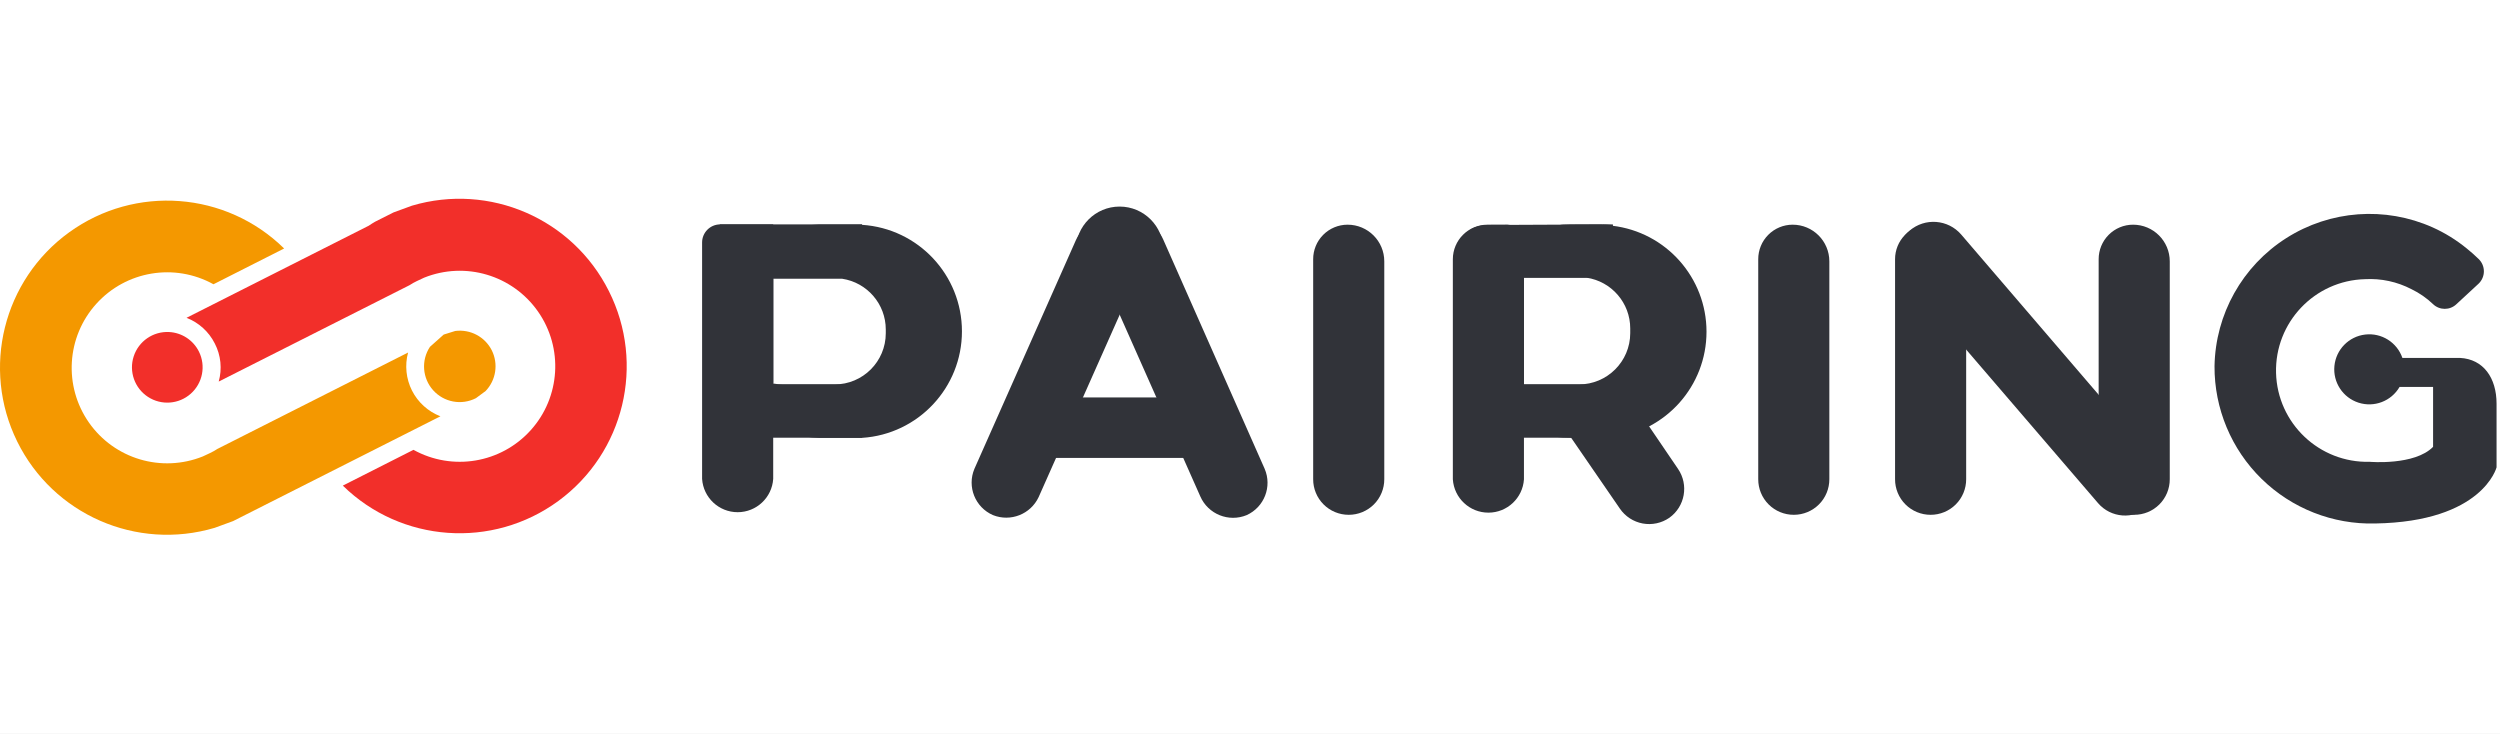
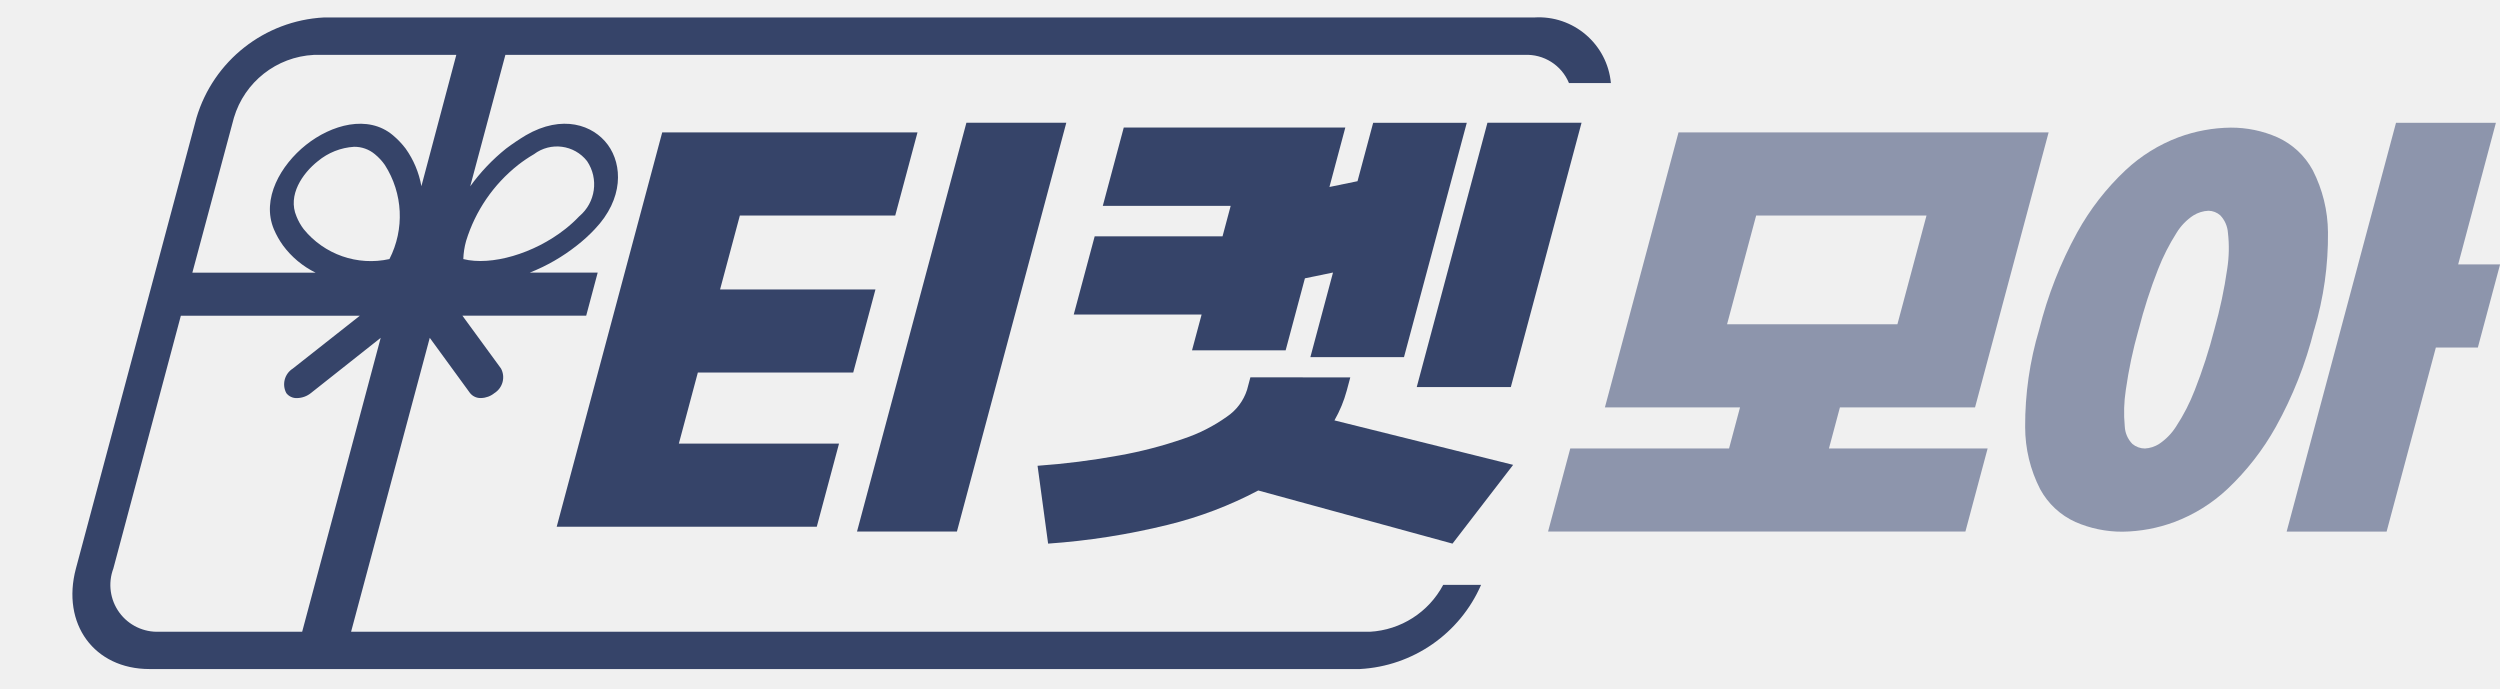
- <svg xmlns="http://www.w3.org/2000/svg" width="167" height="49" viewBox="0 0 167 49">
+ <svg xmlns="http://www.w3.org/2000/svg" width="167" height="46" viewBox="0 0 167 46">
  <defs>
-     <clipPath id="b">
-       <rect width="167" height="49" />
+     <clipPath id="a">
+       <rect width="167" height="46" fill="none" />
    </clipPath>
  </defs>
-   <g id="a" clip-path="url(#b)">
-     <rect width="167" height="49" fill="#fff" />
-     <g transform="translate(0 13.319)">
-       <path d="M25,12.53c-.15.09-.29.17-.43.27h0Z" transform="translate(0.09 -11)" fill="#fff" />
-       <path d="M28.24,16.23l-1,.5a3.72,3.72,0,0,1,.48-.27Z" transform="translate(0.09 -11)" fill="#fff" />
-       <path d="M14.43,27.67a3.72,3.72,0,0,1-.48.27l-.49.23Z" transform="translate(0.09 -11)" fill="#fff" />
-       <path d="M29.55,20l-.92.82a2.29,2.29,0,0,1,.92-.82Z" transform="translate(0.09 -11)" fill="#fff" />
-       <path d="M31.7,24.28l.65-.48A2.07,2.07,0,0,1,31.7,24.28Z" transform="translate(0.09 -11)" fill="#fff" />
-       <path d="M30.32,19.79l-.77.24a2.22,2.22,0,0,1,.77-.24Z" transform="translate(0.09 -11)" fill="#fff" />
-       <path d="M26.69,17v.08a5.14,5.14,0,0,1,.54-.37Zm0,0v.08a5.14,5.14,0,0,1,.54-.37Zm-1.1-4.82-.6.33,1.23-.62Zm.63-.29,1.23-.45a10.63,10.63,0,0,0-1.23.47ZM26.69,17v.08a5.14,5.14,0,0,1,.54-.37Zm0,0v.08a5.14,5.14,0,0,1,.54-.37Z" transform="translate(0.09 -11)" fill="#fff" />
-       <path d="M40.58,17.12a11.16,11.16,0,0,1-17.77,13l4.72-2.39a6.38,6.38,0,1,0,.71-11.5l-.49.23a3.72,3.72,0,0,0-.48.27L14.52,23.17a3.48,3.48,0,0,0-.26-2.54,3.56,3.56,0,0,0-1.89-1.72l12.17-6.15h0c.14-.1.28-.18.43-.27l1.23-.62,1.23-.45A11.16,11.16,0,0,1,40.58,17.12Z" transform="translate(0.09 -11)" fill="#f22f2a" />
-       <path d="M14.25,32.94a12.88,12.88,0,0,0,1.23-.45Zm1.23-.45.62-.29.61-.33Z" transform="translate(0.09 -11)" fill="#fff" />
-       <path d="M27.43,23.77a3.58,3.58,0,0,0,1.9,1.72l-13.85,7-1.23.45a11.16,11.16,0,1,1,4.64-18.66l-4.72,2.39a6.38,6.38,0,1,0-.71,11.5l.49-.23a3.72,3.72,0,0,0,.48-.27l12.74-6.44a3.58,3.58,0,0,0,.26,2.54Z" transform="translate(0.09 -11)" fill="#f49800" />
-       <path d="M13.2,21.17a2.36,2.36,0,1,1-2-1.31,2.36,2.36,0,0,1,2,1.31Z" transform="translate(0.09 -11)" fill="#f22f2a" />
-       <path d="M32.76,21.08a2.39,2.39,0,0,1-.41,2.72l-.65.48a2.38,2.38,0,0,1-3.07-3.43l.92-.82.77-.24a2.39,2.39,0,0,1,2.44,1.29Z" transform="translate(0.09 -11)" fill="#f49800" />
-       <path d="M51.56,12.67v17a2.38,2.38,0,0,1-4.75,0V13.88A1.21,1.21,0,0,1,48,12.67Z" transform="translate(0.09 -11)" fill="#313339" />
-       <path d="M90,32.07h0a2.37,2.37,0,0,1-2.37-2.38V15a2.3,2.3,0,0,1,2.3-2.31h0a2.45,2.45,0,0,1,2.45,2.45V29.69A2.37,2.37,0,0,1,90,32.07Z" transform="translate(0.09 -11)" fill="#313339" />
-       <path d="M119.74,32.07h0a2.37,2.37,0,0,1-2.38-2.38V15a2.3,2.3,0,0,1,2.3-2.31h0a2.45,2.45,0,0,1,2.45,2.45V29.69a2.37,2.37,0,0,1-2.37,2.38Z" transform="translate(0.09 -11)" fill="#313339" />
-       <path d="M128.87,32.07h0a2.37,2.37,0,0,1-2.37-2.38V15a2.3,2.3,0,0,1,2.3-2.31h0a2.45,2.45,0,0,1,2.45,2.45V29.69a2.37,2.37,0,0,1-2.38,2.38Z" transform="translate(0.09 -11)" fill="#313339" />
-       <path d="M142.47,32.07h0a2.37,2.37,0,0,1-2.37-2.38V15a2.3,2.3,0,0,1,2.3-2.31h0a2.45,2.45,0,0,1,2.45,2.45V29.69a2.37,2.37,0,0,1-2.38,2.38Z" transform="translate(0.09 -11)" fill="#313339" />
-       <path d="M143.41,31.55h0a2.38,2.38,0,0,1-3.35-.26L127.22,16.34a2.3,2.3,0,0,1,.25-3.25h0a2.45,2.45,0,0,1,3.45.26L143.66,28.2A2.38,2.38,0,0,1,143.41,31.55Z" transform="translate(0.09 -11)" fill="#313339" />
-       <path d="M66.24,32.09h0A2.37,2.37,0,0,1,65,29l6.79-15.3a2.31,2.31,0,0,1,3-1.17l.13.06a2.31,2.31,0,0,1,1.17,3l-6.8,15.3A2.39,2.39,0,0,1,66.24,32.09Z" transform="translate(0.09 -11)" fill="#313339" />
-       <path d="M83.19,32.09h0A2.37,2.37,0,0,0,84.39,29L77.6,13.65a2.3,2.3,0,0,0-3-1.17l-.13.06a2.29,2.29,0,0,0-1.17,3l6.79,15.3a2.39,2.39,0,0,0,3.1,1.25Z" transform="translate(0.09 -11)" fill="#313339" />
-       <rect width="9.5" height="3.56" transform="translate(48.08 1.67)" fill="#313339" />
-       <rect width="9.5" height="3.56" transform="translate(48.08 12.36)" fill="#313339" />
-       <path d="M57.5,12.68H55.12a7.13,7.13,0,1,0,0,14.25H57.5a7.13,7.13,0,0,0,0-14.23Zm1.58,7.26a3.42,3.42,0,0,1-3.42,3.42H52.21a3.49,3.49,0,0,1-.65-.06v-7h4.6a3.43,3.43,0,0,1,2.92,3.39Z" transform="translate(0.09 -11)" fill="#313339" />
-       <path d="M51.56,16.26v7a3.43,3.43,0,0,1-2.77-3.36v-.32a3.42,3.42,0,0,1,2.77-3.32Z" transform="translate(0.09 -11)" fill="#313339" />
-       <path d="M101.71,13.77V29.7a2.38,2.38,0,0,1-4.75,0V15a2.31,2.31,0,0,1,2.3-2.31h1.35a1.11,1.11,0,0,1,1,.76,1.27,1.27,0,0,1,.1.32Z" transform="translate(0.09 -11)" fill="#313339" />
-       <path d="M111.42,32.27h0a2.37,2.37,0,0,1-3.3-.61l-4.32-6.28,3.91-2.69L112,29A2.37,2.37,0,0,1,111.42,32.27Z" transform="translate(0.09 -11)" fill="#313339" />
-       <path d="M107.65,12.67v3.56h-9.5V13a2.32,2.32,0,0,1,1.11-.29Z" transform="translate(0.09 -11)" fill="#313339" />
-       <rect width="9.5" height="3.56" transform="translate(98.23 12.36)" fill="#313339" />
-       <path d="M107.65,12.72a7.52,7.52,0,0,0-.82-.05h-2a7.13,7.13,0,0,0-6.18,10.69,6.989,6.989,0,0,0,6.14,3.56h2a7.5,7.5,0,0,0,.82,0,7.129,7.129,0,0,0,0-14.16Zm1.16,7.22a3.43,3.43,0,0,1-3.43,3.42h-3.67V16.23h4.18a3.43,3.43,0,0,1,2.92,3.39Z" transform="translate(0.09 -11)" fill="#313339" />
-       <path d="M105.89,16.23h-4.18v7.12a3.43,3.43,0,0,1-3.2-3.41v-.32a3.43,3.43,0,0,1,2.92-3.39h3.95a4.36,4.36,0,0,1,.51,0Z" transform="translate(0.09 -11)" fill="#313339" />
-       <circle cx="2.93" cy="2.93" r="2.93" transform="translate(71.86 0.48)" fill="#313339" />
-       <rect width="10.63" height="4.04" transform="translate(69.01 13.23)" fill="#313339" />
-       <path d="M166.68,24.65V28.9s-.92,3.63-8.11,3.75a10.46,10.46,0,0,1-10.73-10.51,10.35,10.35,0,0,1,14.57-9.27,10.23,10.23,0,0,1,2.28,1.41c.28.22.54.46.79.7a1.14,1.14,0,0,1,0,1.65L164,18a1.13,1.13,0,0,1-1.56,0h0A5.62,5.62,0,0,0,161,17a6,6,0,0,0-3.11-.67,6.1,6.1,0,1,0,.32,12.2s3,.26,4.23-1v-4H160.2a2.34,2.34,0,1,1,.19-1.94h3.85C165.8,21.67,166.68,22.92,166.68,24.65Z" transform="translate(0.09 -11)" fill="#313339" />
-       <path d="M167,15Z" transform="translate(0.09 -11)" fill="#313339" />
+   <g transform="translate(0 0)">
+     <g transform="translate(0 0)" clip-path="url(#a)">
+       <path d="M97.648,0H16.793A9.4,9.4,0,0,0,8.288,6.7L.234,36.811c-.985,3.7,1.221,6.714,4.913,6.714H86A9.378,9.378,0,0,0,94.1,37.9h-2.53a5.916,5.916,0,0,1-4.9,3.135H18.615L23.871,21.4l2.688,3.687a.891.891,0,0,0,.738.335,1.466,1.466,0,0,0,.9-.335,1.245,1.245,0,0,0,.434-1.636l-2.579-3.53h8.269l.768-2.879H30.556A12.394,12.394,0,0,0,33.7,15.23a10.37,10.37,0,0,0,1.191-1.084c1.949-2.041,1.851-4.308.876-5.639s-3.041-2.05-5.474-.64a15.646,15.646,0,0,0-1.319.888,12.945,12.945,0,0,0-2.4,2.524L28.922,2.5H96.988a3.045,3.045,0,0,1,2.983,1.883h2.8A4.838,4.838,0,0,0,97.648,0m-82.3,41.031H5.816a3.126,3.126,0,0,1-3.082-4.22L7.244,19.924H19.2l-4.479,3.53a1.248,1.248,0,0,0-.434,1.636.85.85,0,0,0,.729.335,1.521,1.521,0,0,0,.915-.335L20.594,21.4Zm5.828-24.892a5.774,5.774,0,0,1-5.729-2,3.661,3.661,0,0,1-.482-.858c-.6-1.41.4-2.868,1.437-3.687a4.189,4.189,0,0,1,2.411-.955,2.122,2.122,0,0,1,1.389.493,3.552,3.552,0,0,1,.669.72,6.32,6.32,0,0,1,.305,6.29m2.136-4.871a6.2,6.2,0,0,0-1.053-2.513,5.558,5.558,0,0,0-.846-.888c-1.674-1.41-4.125-.7-5.808.64s-3,3.6-2.146,5.639a5.6,5.6,0,0,0,.611,1.084,6,6,0,0,0,2.175,1.814H8.012L10.788,6.7a5.878,5.878,0,0,1,5.336-4.2h9.52Zm6.459-1.419a9.458,9.458,0,0,1,1.064-.72,2.549,2.549,0,0,1,3.544.463,2.782,2.782,0,0,1-.522,3.687,8.629,8.629,0,0,1-.945.858c-2.087,1.646-4.933,2.464-6.8,2a5.041,5.041,0,0,1,.187-1.213,10.336,10.336,0,0,1,3.475-5.077" transform="translate(4.837 1.167)" fill="#364469" />
+       <path d="M61.018,8.773l-1.487,5.552H49.152l-1.322,4.939H58.21l-1.486,5.552H46.345l-1.269,4.745h10.7l-1.486,5.552H36.917l7.048-26.34Zm2.633,26.663H56.977L64.285,8.128h6.673Z" transform="translate(0.271 0.071)" fill="#364469" />
+       <path d="M89.693,25.139l-.233.872a8.515,8.515,0,0,1-.825,2l11.937,2.97-4.051,5.262-12.975-3.55a26.223,26.223,0,0,1-6.029,2.291,46.99,46.99,0,0,1-8.009,1.259l-.705-5.2a49.837,49.837,0,0,0,5.473-.694,28.451,28.451,0,0,0,4.279-1.114,10.932,10.932,0,0,0,2.891-1.469,3.418,3.418,0,0,0,1.35-1.793l.224-.838ZM81.16,15.714l.544-2.035H73.161l1.4-5.229h14.8L88.3,12.419l1.876-.386,1.045-3.9h6.254L93.281,23.784H87.027l1.512-5.65-1.877.387-1.287,4.81H79.121l.64-2.389H71.219l1.4-5.228Zm19.258,10.07H94.132L98.855,8.128h6.286Z" transform="translate(0.506 0.071)" fill="#364469" />
+       <path d="M111.369,8.768h24.724l-4.915,18.367h-9.026l-.733,2.744h10.6l-1.485,5.552H102.655l1.485-5.552h10.606l.733-2.744h-9.026Zm3.244,12.815h11.379l1.944-7.263h-11.38Z" transform="translate(0.755 0.077)" fill="#8d95ac" />
+       <path d="M153.6,21.943a26.6,26.6,0,0,1-2.564,6.505A17.257,17.257,0,0,1,147.8,32.6a10.657,10.657,0,0,1-3.538,2.2,10.348,10.348,0,0,1-3.46.646,7.757,7.757,0,0,1-3.147-.646,5.044,5.044,0,0,1-2.362-2.2,9.1,9.1,0,0,1-1-4.147,22.355,22.355,0,0,1,.936-6.505,26.981,26.981,0,0,1,2.546-6.5,16.926,16.926,0,0,1,3.222-4.148,10.664,10.664,0,0,1,3.537-2.2,10.406,10.406,0,0,1,3.493-.646,7.666,7.666,0,0,1,3.116.646,5.048,5.048,0,0,1,2.362,2.2,9.242,9.242,0,0,1,1.017,4.148,21.97,21.97,0,0,1-.918,6.5m-11.734,0a30.56,30.56,0,0,0-.854,4.034,9.839,9.839,0,0,0-.069,2.422,1.793,1.793,0,0,0,.507,1.178,1.315,1.315,0,0,0,.837.307,1.964,1.964,0,0,0,.953-.307,3.917,3.917,0,0,0,1.132-1.162,12.9,12.9,0,0,0,1.244-2.422,34.4,34.4,0,0,0,1.319-4.082,30.83,30.83,0,0,0,.853-4.034,8.975,8.975,0,0,0,.047-2.406,1.884,1.884,0,0,0-.511-1.162,1.213,1.213,0,0,0-.789-.307,2.081,2.081,0,0,0-1,.307,3.681,3.681,0,0,0-1.138,1.178,14.074,14.074,0,0,0-1.227,2.42,33.71,33.71,0,0,0-1.3,4.036m21.345-4.358h2.8l-1.485,5.552h-2.805l-3.291,12.3H151.76l7.306-27.308h6.673Z" transform="translate(0.987 0.071)" fill="#8d95ac" />
    </g>
  </g>
</svg>
